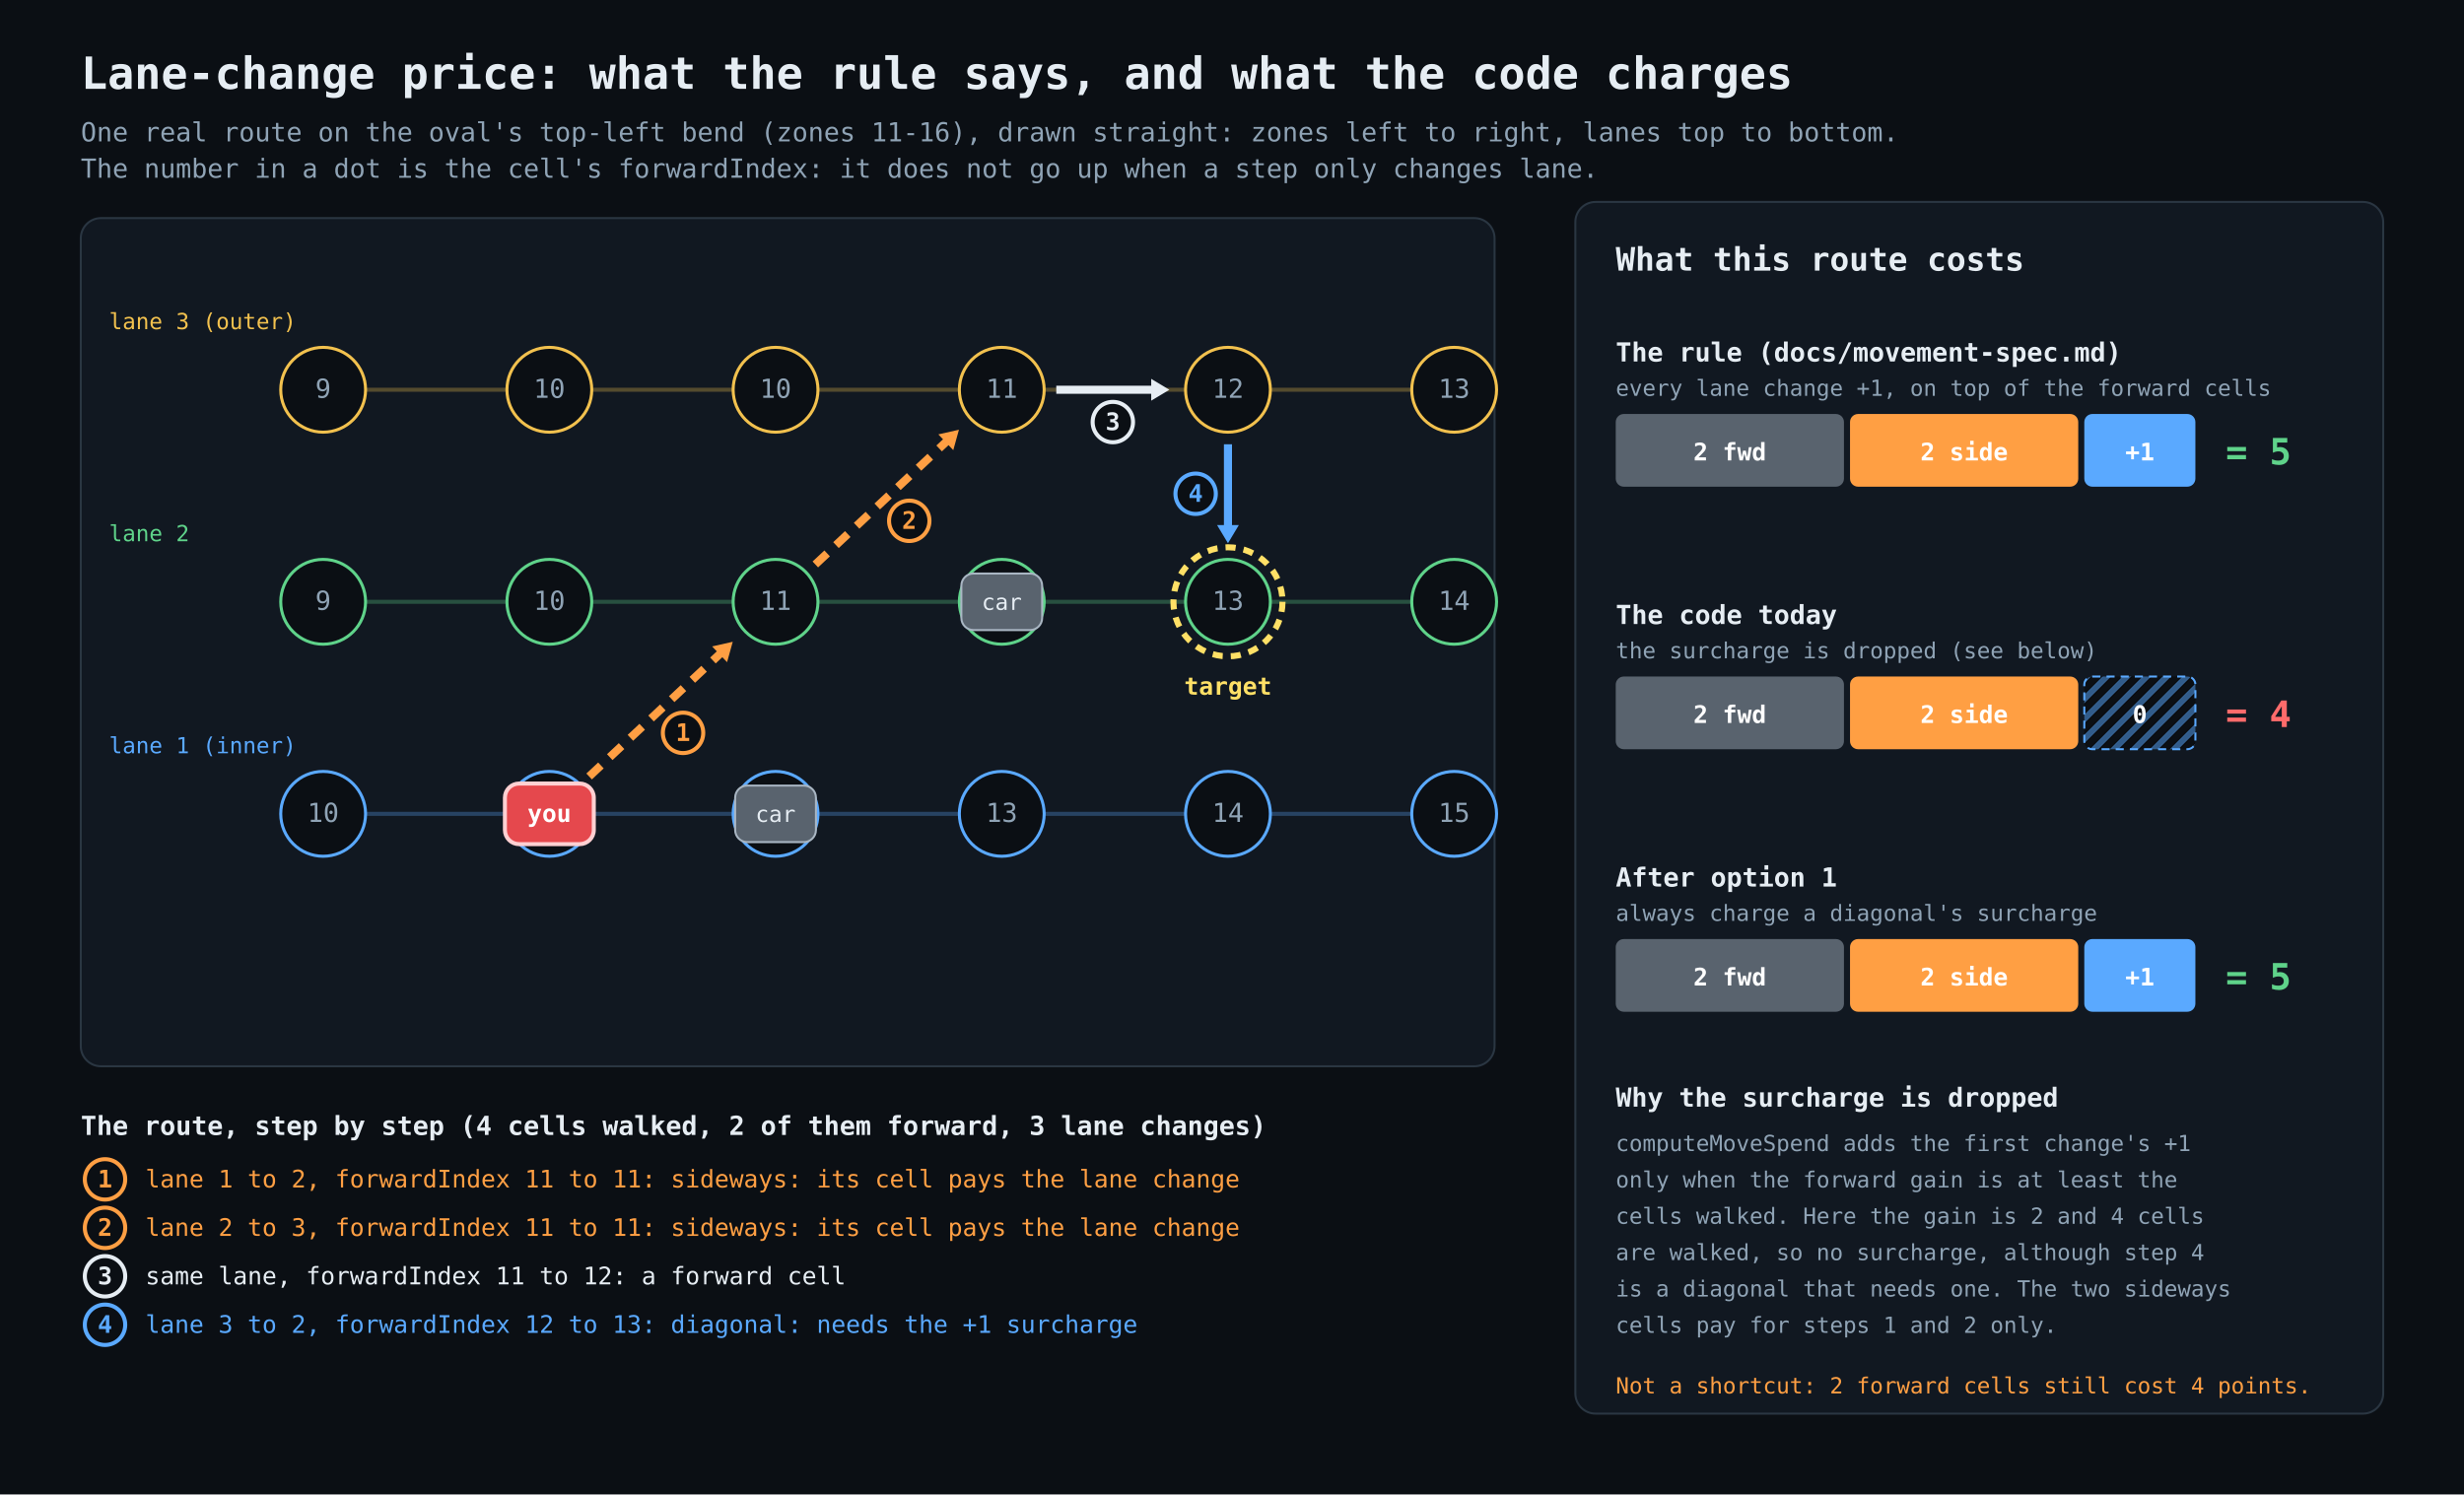
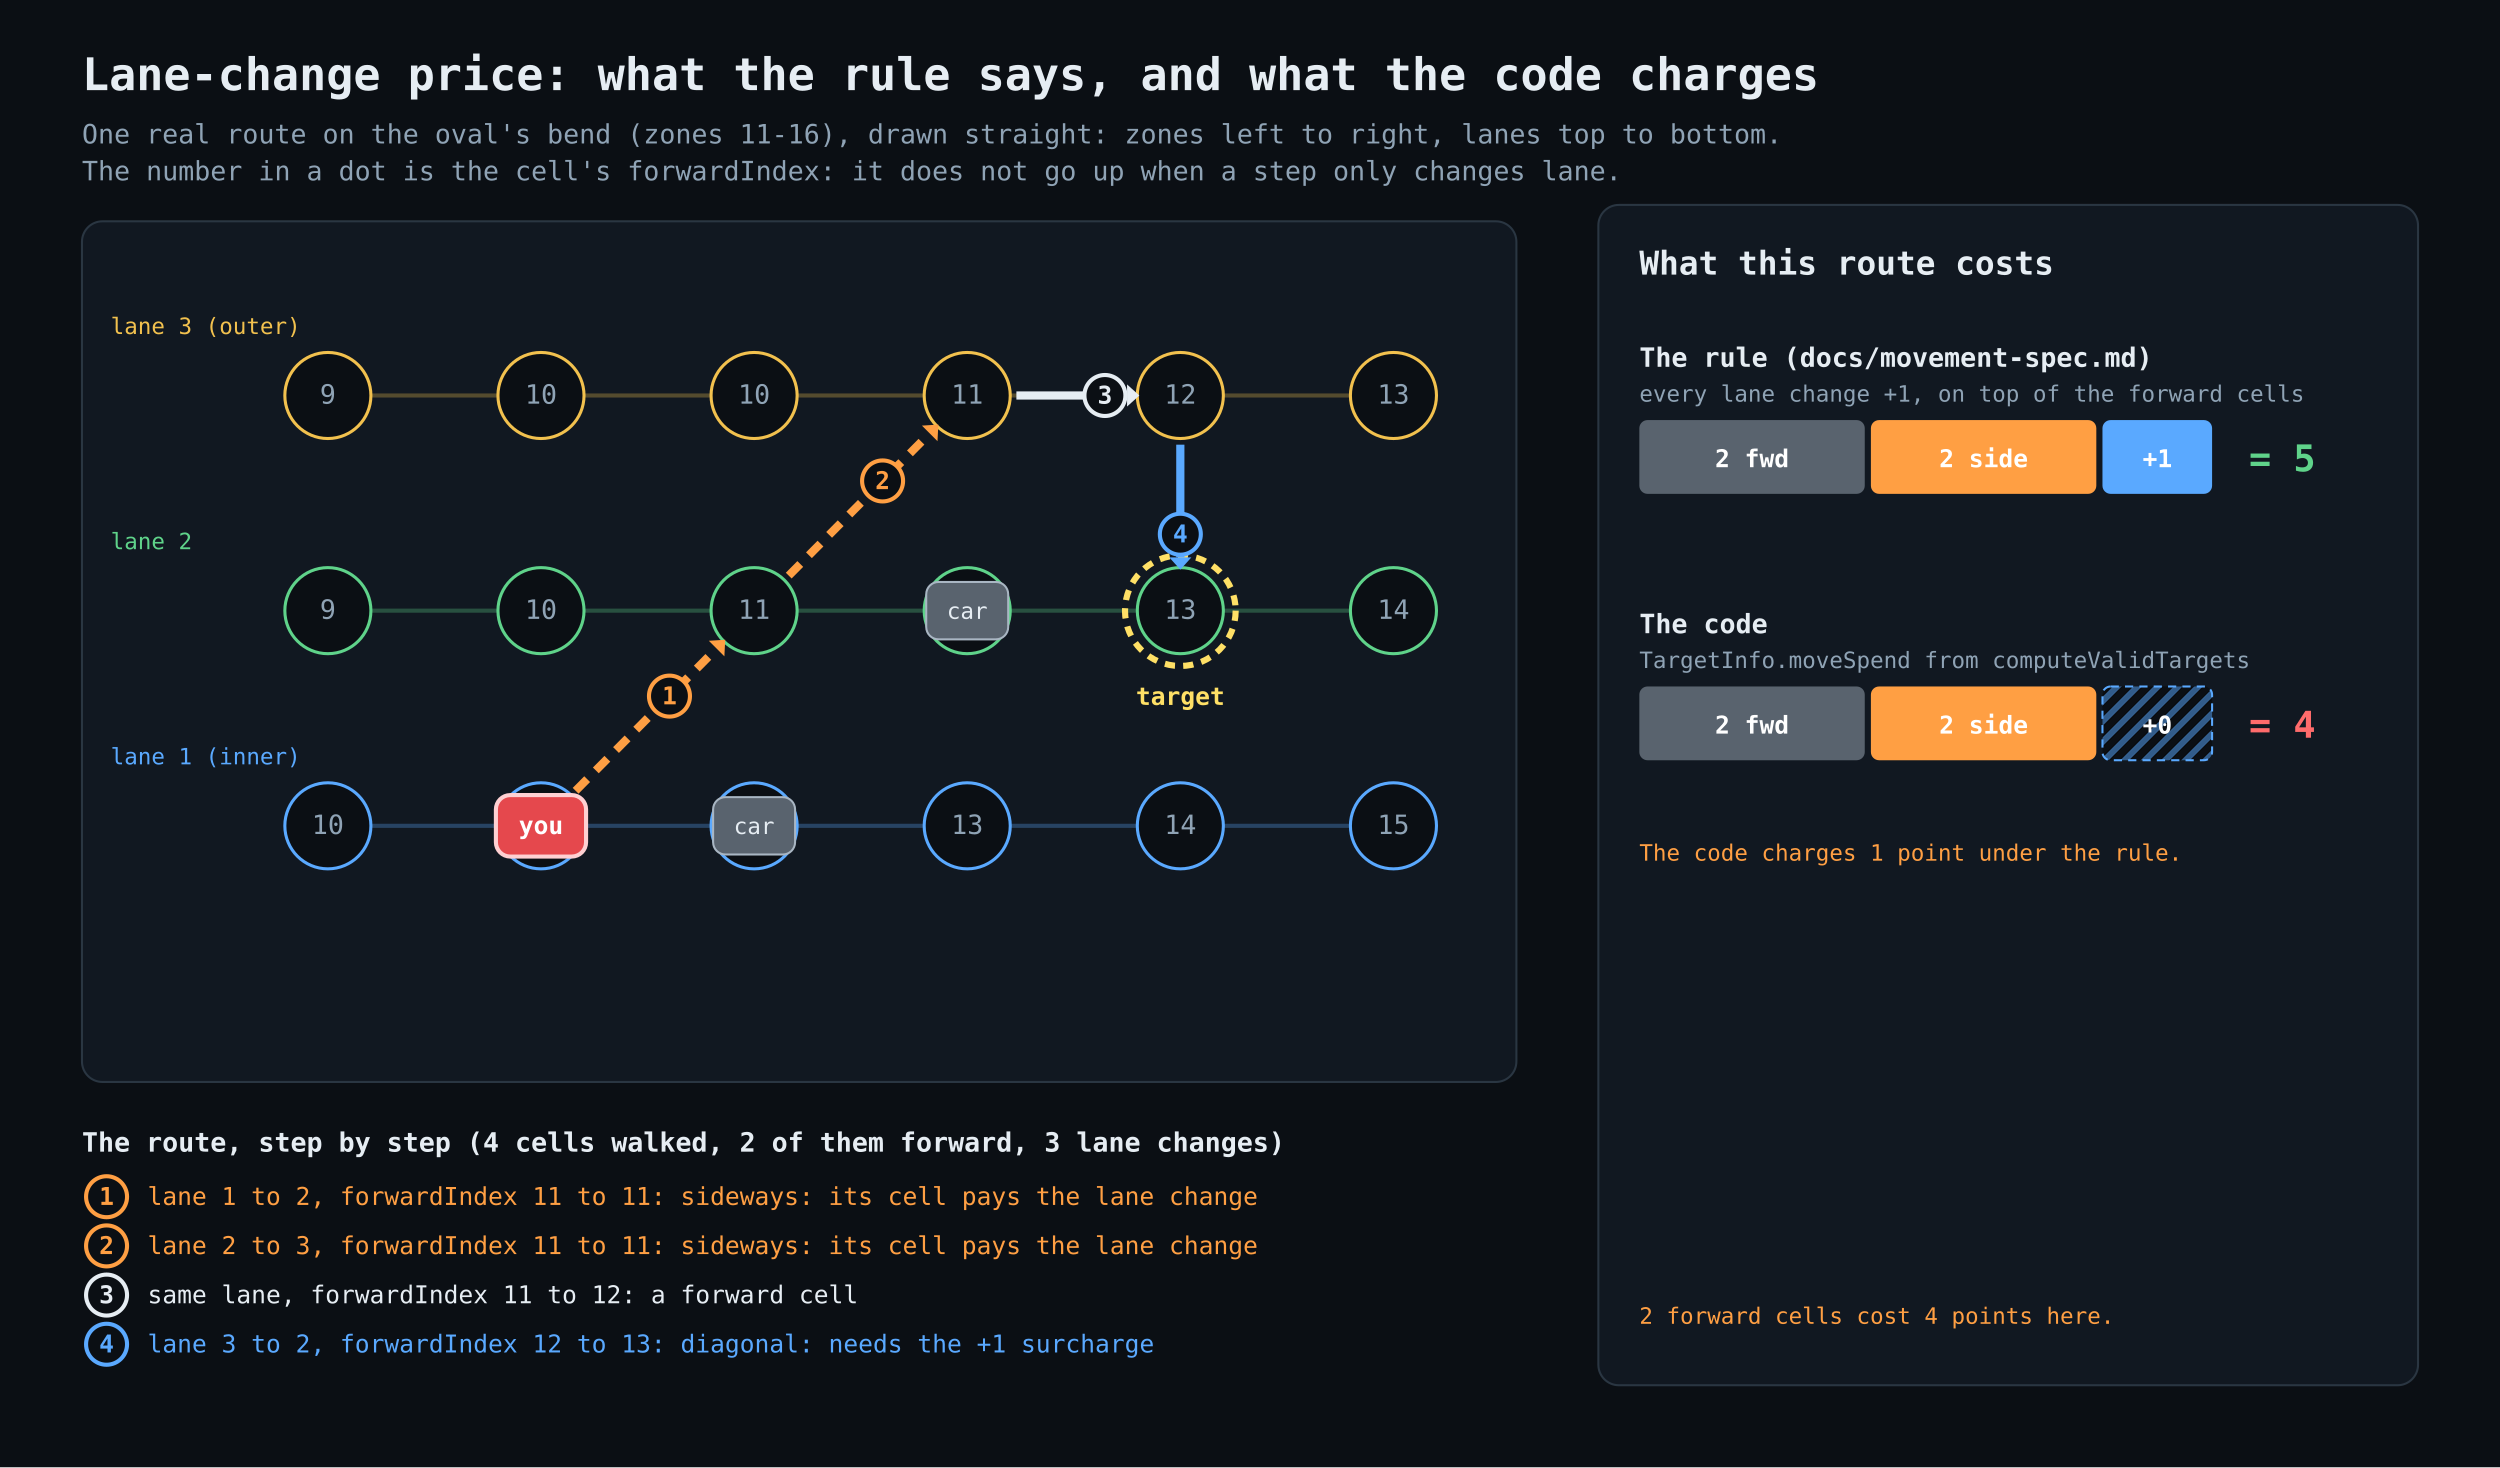
- <svg xmlns="http://www.w3.org/2000/svg" viewBox="0 0 1220 740" width="1220" height="740">
+ <svg xmlns="http://www.w3.org/2000/svg" viewBox="0 0 1220 716" width="1220" height="716">
  <defs>
    <pattern id="hatch" width="7" height="7" patternUnits="userSpaceOnUse" patternTransform="rotate(45)">
      <rect width="7" height="7" fill="#0b0f14" />
      <rect width="3" height="7" fill="#5aa9ff" opacity="0.5" />
    </pattern>
  </defs>
-   <rect width="1220" height="740" fill="#0b0f14" />
+   <rect x="0" y="0" width="1220" height="716" fill="#0b0f14" />
  <text x="40" y="44" fill="#e6edf3" font-size="22" font-weight="700" text-anchor="start" font-family="ui-monospace, Menlo, Consolas, monospace">Lane-change price: what the rule says, and what the code charges</text>
-   <text x="40" y="70" fill="#8fa3b5" font-size="13" font-weight="400" text-anchor="start" font-family="ui-monospace, Menlo, Consolas, monospace">One real route on the oval's top-left bend (zones 11-16), drawn straight: zones left to right, lanes top to bottom.</text>
+   <text x="40" y="70" fill="#8fa3b5" font-size="13" font-weight="400" text-anchor="start" font-family="ui-monospace, Menlo, Consolas, monospace">One real route on the oval's bend (zones 11-16), drawn straight: zones left to right, lanes top to bottom.</text>
  <text x="40" y="88" fill="#8fa3b5" font-size="13" font-weight="400" text-anchor="start" font-family="ui-monospace, Menlo, Consolas, monospace">The number in a dot is the cell's forwardIndex: it does not go up when a step only changes lane.</text>
  <rect x="40" y="108" width="700" height="420" rx="10" fill="#111821" stroke="#2a3642" />
-   <polyline points="160.0,403.0 272.0,403.0 384.0,403.0 496.0,403.0 608.0,403.0 720.0,403.0" fill="none" stroke="#5aa9ff" stroke-width="2" opacity="0.3" />
-   <polyline points="160.0,298.0 272.0,298.0 384.0,298.0 496.0,298.0 608.0,298.0 720.0,298.0" fill="none" stroke="#5fd38a" stroke-width="2" opacity="0.3" />
-   <polyline points="160.0,193.0 272.0,193.0 384.0,193.0 496.0,193.0 608.0,193.0 720.0,193.0" fill="none" stroke="#f2c14e" stroke-width="2" opacity="0.3" />
-   <circle cx="160.0" cy="403.0" r="21" fill="#0b0f14" stroke="#5aa9ff" stroke-width="1.5" />
-   <text x="160.0" y="407.0" fill="#8fa3b5" font-size="13" font-weight="400" text-anchor="middle" font-family="ui-monospace, Menlo, Consolas, monospace">10</text>
-   <circle cx="160.0" cy="298.0" r="21" fill="#0b0f14" stroke="#5fd38a" stroke-width="1.5" />
-   <text x="160.0" y="302.0" fill="#8fa3b5" font-size="13" font-weight="400" text-anchor="middle" font-family="ui-monospace, Menlo, Consolas, monospace">9</text>
-   <circle cx="160.0" cy="193.0" r="21" fill="#0b0f14" stroke="#f2c14e" stroke-width="1.5" />
-   <text x="160.0" y="197.0" fill="#8fa3b5" font-size="13" font-weight="400" text-anchor="middle" font-family="ui-monospace, Menlo, Consolas, monospace">9</text>
-   <circle cx="272.0" cy="403.0" r="21" fill="#0b0f14" stroke="#5aa9ff" stroke-width="1.5" />
-   <text x="272.0" y="407.0" fill="#8fa3b5" font-size="13" font-weight="400" text-anchor="middle" font-family="ui-monospace, Menlo, Consolas, monospace">11</text>
-   <circle cx="272.0" cy="298.0" r="21" fill="#0b0f14" stroke="#5fd38a" stroke-width="1.5" />
-   <text x="272.0" y="302.0" fill="#8fa3b5" font-size="13" font-weight="400" text-anchor="middle" font-family="ui-monospace, Menlo, Consolas, monospace">10</text>
-   <circle cx="272.0" cy="193.0" r="21" fill="#0b0f14" stroke="#f2c14e" stroke-width="1.5" />
-   <text x="272.0" y="197.0" fill="#8fa3b5" font-size="13" font-weight="400" text-anchor="middle" font-family="ui-monospace, Menlo, Consolas, monospace">10</text>
-   <circle cx="384.0" cy="403.0" r="21" fill="#0b0f14" stroke="#5aa9ff" stroke-width="1.5" />
-   <text x="384.0" y="407.0" fill="#8fa3b5" font-size="13" font-weight="400" text-anchor="middle" font-family="ui-monospace, Menlo, Consolas, monospace">12</text>
-   <circle cx="384.0" cy="298.0" r="21" fill="#0b0f14" stroke="#5fd38a" stroke-width="1.5" />
-   <text x="384.0" y="302.0" fill="#8fa3b5" font-size="13" font-weight="400" text-anchor="middle" font-family="ui-monospace, Menlo, Consolas, monospace">11</text>
-   <circle cx="384.0" cy="193.0" r="21" fill="#0b0f14" stroke="#f2c14e" stroke-width="1.5" />
-   <text x="384.0" y="197.0" fill="#8fa3b5" font-size="13" font-weight="400" text-anchor="middle" font-family="ui-monospace, Menlo, Consolas, monospace">10</text>
-   <circle cx="496.0" cy="403.0" r="21" fill="#0b0f14" stroke="#5aa9ff" stroke-width="1.5" />
-   <text x="496.0" y="407.0" fill="#8fa3b5" font-size="13" font-weight="400" text-anchor="middle" font-family="ui-monospace, Menlo, Consolas, monospace">13</text>
-   <circle cx="496.0" cy="298.0" r="21" fill="#0b0f14" stroke="#5fd38a" stroke-width="1.5" />
-   <text x="496.0" y="302.0" fill="#8fa3b5" font-size="13" font-weight="400" text-anchor="middle" font-family="ui-monospace, Menlo, Consolas, monospace">12</text>
-   <circle cx="496.0" cy="193.0" r="21" fill="#0b0f14" stroke="#f2c14e" stroke-width="1.5" />
-   <text x="496.0" y="197.0" fill="#8fa3b5" font-size="13" font-weight="400" text-anchor="middle" font-family="ui-monospace, Menlo, Consolas, monospace">11</text>
-   <circle cx="608.0" cy="403.0" r="21" fill="#0b0f14" stroke="#5aa9ff" stroke-width="1.5" />
-   <text x="608.0" y="407.0" fill="#8fa3b5" font-size="13" font-weight="400" text-anchor="middle" font-family="ui-monospace, Menlo, Consolas, monospace">14</text>
-   <circle cx="608.0" cy="298.0" r="21" fill="#0b0f14" stroke="#5fd38a" stroke-width="1.5" />
-   <text x="608.0" y="302.0" fill="#8fa3b5" font-size="13" font-weight="400" text-anchor="middle" font-family="ui-monospace, Menlo, Consolas, monospace">13</text>
-   <circle cx="608.0" cy="193.0" r="21" fill="#0b0f14" stroke="#f2c14e" stroke-width="1.5" />
-   <text x="608.0" y="197.0" fill="#8fa3b5" font-size="13" font-weight="400" text-anchor="middle" font-family="ui-monospace, Menlo, Consolas, monospace">12</text>
-   <circle cx="720.0" cy="403.0" r="21" fill="#0b0f14" stroke="#5aa9ff" stroke-width="1.5" />
-   <text x="720.0" y="407.0" fill="#8fa3b5" font-size="13" font-weight="400" text-anchor="middle" font-family="ui-monospace, Menlo, Consolas, monospace">15</text>
-   <circle cx="720.0" cy="298.0" r="21" fill="#0b0f14" stroke="#5fd38a" stroke-width="1.5" />
-   <text x="720.0" y="302.0" fill="#8fa3b5" font-size="13" font-weight="400" text-anchor="middle" font-family="ui-monospace, Menlo, Consolas, monospace">14</text>
-   <circle cx="720.0" cy="193.0" r="21" fill="#0b0f14" stroke="#f2c14e" stroke-width="1.5" />
-   <text x="720.0" y="197.0" fill="#8fa3b5" font-size="13" font-weight="400" text-anchor="middle" font-family="ui-monospace, Menlo, Consolas, monospace">13</text>
+   <polyline points="160.0,403.0 264.0,403.0 368.0,403.0 472.0,403.0 576.0,403.0 680.0,403.0" fill="none" stroke="#5aa9ff" stroke-width="2" opacity="0.3" />
+   <polyline points="160.0,298.0 264.0,298.0 368.0,298.0 472.0,298.0 576.0,298.0 680.0,298.0" fill="none" stroke="#5fd38a" stroke-width="2" opacity="0.3" />
+   <polyline points="160.0,193.0 264.0,193.0 368.0,193.0 472.0,193.0 576.0,193.0 680.0,193.0" fill="none" stroke="#f2c14e" stroke-width="2" opacity="0.3" />
+   <circle cx="160" cy="403" r="21" fill="#0b0f14" stroke="#5aa9ff" stroke-width="1.5" />
+   <text x="160" y="407" fill="#8fa3b5" font-size="13" font-weight="400" text-anchor="middle" font-family="ui-monospace, Menlo, Consolas, monospace">10</text>
+   <circle cx="160" cy="298" r="21" fill="#0b0f14" stroke="#5fd38a" stroke-width="1.5" />
+   <text x="160" y="302" fill="#8fa3b5" font-size="13" font-weight="400" text-anchor="middle" font-family="ui-monospace, Menlo, Consolas, monospace">9</text>
+   <circle cx="160" cy="193" r="21" fill="#0b0f14" stroke="#f2c14e" stroke-width="1.5" />
+   <text x="160" y="197" fill="#8fa3b5" font-size="13" font-weight="400" text-anchor="middle" font-family="ui-monospace, Menlo, Consolas, monospace">9</text>
+   <circle cx="264" cy="403" r="21" fill="#0b0f14" stroke="#5aa9ff" stroke-width="1.5" />
+   <text x="264" y="407" fill="#8fa3b5" font-size="13" font-weight="400" text-anchor="middle" font-family="ui-monospace, Menlo, Consolas, monospace">11</text>
+   <circle cx="264" cy="298" r="21" fill="#0b0f14" stroke="#5fd38a" stroke-width="1.5" />
+   <text x="264" y="302" fill="#8fa3b5" font-size="13" font-weight="400" text-anchor="middle" font-family="ui-monospace, Menlo, Consolas, monospace">10</text>
+   <circle cx="264" cy="193" r="21" fill="#0b0f14" stroke="#f2c14e" stroke-width="1.5" />
+   <text x="264" y="197" fill="#8fa3b5" font-size="13" font-weight="400" text-anchor="middle" font-family="ui-monospace, Menlo, Consolas, monospace">10</text>
+   <circle cx="368" cy="403" r="21" fill="#0b0f14" stroke="#5aa9ff" stroke-width="1.5" />
+   <text x="368" y="407" fill="#8fa3b5" font-size="13" font-weight="400" text-anchor="middle" font-family="ui-monospace, Menlo, Consolas, monospace">12</text>
+   <circle cx="368" cy="298" r="21" fill="#0b0f14" stroke="#5fd38a" stroke-width="1.5" />
+   <text x="368" y="302" fill="#8fa3b5" font-size="13" font-weight="400" text-anchor="middle" font-family="ui-monospace, Menlo, Consolas, monospace">11</text>
+   <circle cx="368" cy="193" r="21" fill="#0b0f14" stroke="#f2c14e" stroke-width="1.5" />
+   <text x="368" y="197" fill="#8fa3b5" font-size="13" font-weight="400" text-anchor="middle" font-family="ui-monospace, Menlo, Consolas, monospace">10</text>
+   <circle cx="472" cy="403" r="21" fill="#0b0f14" stroke="#5aa9ff" stroke-width="1.5" />
+   <text x="472" y="407" fill="#8fa3b5" font-size="13" font-weight="400" text-anchor="middle" font-family="ui-monospace, Menlo, Consolas, monospace">13</text>
+   <circle cx="472" cy="298" r="21" fill="#0b0f14" stroke="#5fd38a" stroke-width="1.5" />
+   <text x="472" y="302" fill="#8fa3b5" font-size="13" font-weight="400" text-anchor="middle" font-family="ui-monospace, Menlo, Consolas, monospace">12</text>
+   <circle cx="472" cy="193" r="21" fill="#0b0f14" stroke="#f2c14e" stroke-width="1.5" />
+   <text x="472" y="197" fill="#8fa3b5" font-size="13" font-weight="400" text-anchor="middle" font-family="ui-monospace, Menlo, Consolas, monospace">11</text>
+   <circle cx="576" cy="403" r="21" fill="#0b0f14" stroke="#5aa9ff" stroke-width="1.5" />
+   <text x="576" y="407" fill="#8fa3b5" font-size="13" font-weight="400" text-anchor="middle" font-family="ui-monospace, Menlo, Consolas, monospace">14</text>
+   <circle cx="576" cy="298" r="21" fill="#0b0f14" stroke="#5fd38a" stroke-width="1.5" />
+   <text x="576" y="302" fill="#8fa3b5" font-size="13" font-weight="400" text-anchor="middle" font-family="ui-monospace, Menlo, Consolas, monospace">13</text>
+   <circle cx="576" cy="193" r="21" fill="#0b0f14" stroke="#f2c14e" stroke-width="1.5" />
+   <text x="576" y="197" fill="#8fa3b5" font-size="13" font-weight="400" text-anchor="middle" font-family="ui-monospace, Menlo, Consolas, monospace">12</text>
+   <circle cx="680" cy="403" r="21" fill="#0b0f14" stroke="#5aa9ff" stroke-width="1.5" />
+   <text x="680" y="407" fill="#8fa3b5" font-size="13" font-weight="400" text-anchor="middle" font-family="ui-monospace, Menlo, Consolas, monospace">15</text>
+   <circle cx="680" cy="298" r="21" fill="#0b0f14" stroke="#5fd38a" stroke-width="1.5" />
+   <text x="680" y="302" fill="#8fa3b5" font-size="13" font-weight="400" text-anchor="middle" font-family="ui-monospace, Menlo, Consolas, monospace">14</text>
+   <circle cx="680" cy="193" r="21" fill="#0b0f14" stroke="#f2c14e" stroke-width="1.5" />
+   <text x="680" y="197" fill="#8fa3b5" font-size="13" font-weight="400" text-anchor="middle" font-family="ui-monospace, Menlo, Consolas, monospace">13</text>
  <text x="54" y="373" fill="#5aa9ff" font-size="11" font-weight="400" text-anchor="start" font-family="ui-monospace, Menlo, Consolas, monospace">lane 1 (inner)</text>
  <text x="54" y="268" fill="#5fd38a" font-size="11" font-weight="400" text-anchor="start" font-family="ui-monospace, Menlo, Consolas, monospace">lane 2</text>
  <text x="54" y="163" fill="#f2c14e" font-size="11" font-weight="400" text-anchor="start" font-family="ui-monospace, Menlo, Consolas, monospace">lane 3 (outer)</text>
-   <rect x="364" y="389" width="40" height="28" rx="6" fill="#59636e" stroke="#a9b6c3" />
-   <text x="384" y="407" fill="#e6edf3" font-size="11" font-weight="400" text-anchor="middle" font-family="ui-monospace, Menlo, Consolas, monospace">car</text>
-   <rect x="476" y="284" width="40" height="28" rx="6" fill="#59636e" stroke="#a9b6c3" />
-   <text x="496" y="302" fill="#e6edf3" font-size="11" font-weight="400" text-anchor="middle" font-family="ui-monospace, Menlo, Consolas, monospace">car</text>
-   <rect x="250" y="388" width="44" height="30" rx="7" fill="#e5484d" stroke="#ffd0d2" stroke-width="2" />
-   <text x="272" y="407" fill="#fff" font-size="12" font-weight="700" text-anchor="middle" font-family="ui-monospace, Menlo, Consolas, monospace">you</text>
-   <circle cx="608" cy="298" r="27" fill="none" stroke="#ffe066" stroke-width="3" stroke-dasharray="5 4" />
-   <text x="608" y="344" fill="#ffe066" font-size="12" font-weight="700" text-anchor="middle" font-family="ui-monospace, Menlo, Consolas, monospace">target</text>
-   <line x1="291.7" y1="384.5" x2="358.5" y2="321.9" stroke="#ff9f43" stroke-width="4" stroke-dasharray="8 6" />
-   <polygon points="362.8,317.8 352.6,320.1 360.0,327.9" fill="#ff9f43" />
-   <circle cx="338.2" cy="362.9" r="10" fill="#0b0f14" stroke="#ff9f43" stroke-width="2" />
-   <text x="338.2" y="366.9" fill="#ff9f43" font-size="12" font-weight="700" text-anchor="middle" font-family="ui-monospace, Menlo, Consolas, monospace">1</text>
-   <line x1="403.7" y1="279.5" x2="470.5" y2="216.9" stroke="#ff9f43" stroke-width="4" stroke-dasharray="8 6" />
-   <polygon points="474.8,212.8 464.6,215.1 472.0,222.9" fill="#ff9f43" />
-   <circle cx="450.2" cy="257.9" r="10" fill="#0b0f14" stroke="#ff9f43" stroke-width="2" />
-   <text x="450.2" y="261.9" fill="#ff9f43" font-size="12" font-weight="700" text-anchor="middle" font-family="ui-monospace, Menlo, Consolas, monospace">2</text>
-   <line x1="523.0" y1="193.0" x2="573.0" y2="193.0" stroke="#e6edf3" stroke-width="4" />
-   <polygon points="579.0,193.0 570.0,187.6 570.0,198.4" fill="#e6edf3" />
-   <circle cx="551.0" cy="209.0" r="10" fill="#0b0f14" stroke="#e6edf3" stroke-width="2" />
-   <text x="551.0" y="213.0" fill="#e6edf3" font-size="12" font-weight="700" text-anchor="middle" font-family="ui-monospace, Menlo, Consolas, monospace">3</text>
-   <line x1="608.0" y1="220.0" x2="608.0" y2="263.0" stroke="#5aa9ff" stroke-width="4" />
-   <polygon points="608.0,269.0 613.4,260.0 602.6,260.0" fill="#5aa9ff" />
-   <circle cx="592.0" cy="244.5" r="10" fill="#0b0f14" stroke="#5aa9ff" stroke-width="2" />
-   <text x="592.0" y="248.5" fill="#5aa9ff" font-size="12" font-weight="700" text-anchor="middle" font-family="ui-monospace, Menlo, Consolas, monospace">4</text>
+   <rect x="348" y="389" width="40" height="28" rx="6" fill="#59636e" stroke="#a9b6c3" />
+   <text x="368" y="407" fill="#e6edf3" font-size="11" font-weight="400" text-anchor="middle" font-family="ui-monospace, Menlo, Consolas, monospace">car</text>
+   <rect x="452" y="284" width="40" height="28" rx="6" fill="#59636e" stroke="#a9b6c3" />
+   <text x="472" y="302" fill="#e6edf3" font-size="11" font-weight="400" text-anchor="middle" font-family="ui-monospace, Menlo, Consolas, monospace">car</text>
+   <rect x="242" y="388" width="44" height="30" rx="7" fill="#e5484d" stroke="#ffd0d2" stroke-width="2" />
+   <text x="264" y="407" fill="#fff" font-size="12" font-weight="700" text-anchor="middle" font-family="ui-monospace, Menlo, Consolas, monospace">you</text>
+   <circle cx="576" cy="298" r="27" fill="none" stroke="#ffe066" stroke-width="3" stroke-dasharray="5 4" />
+   <text x="576" y="344" fill="#ffe066" font-size="12" font-weight="700" text-anchor="middle" font-family="ui-monospace, Menlo, Consolas, monospace">target</text>
+   <line x1="280.9" y1="385.9" x2="349.7" y2="316.5" stroke="#ff9f43" stroke-width="4" stroke-dasharray="8 6" />
+   <polygon points="353.9,312.2 353.5,320.3 345.9,312.7" fill="#ff9f43" />
+   <circle cx="326.7" cy="339.7" r="10" fill="#0b0f14" stroke="#ff9f43" stroke-width="2" />
+   <text x="326.7" y="343.7" fill="#ff9f43" font-size="12" font-weight="700" text-anchor="middle" font-family="ui-monospace, Menlo, Consolas, monospace">1</text>
+   <line x1="384.9" y1="280.9" x2="453.7" y2="211.5" stroke="#ff9f43" stroke-width="4" stroke-dasharray="8 6" />
+   <polygon points="457.9,207.2 457.5,215.3 449.9,207.7" fill="#ff9f43" />
+   <circle cx="430.7" cy="234.7" r="10" fill="#0b0f14" stroke="#ff9f43" stroke-width="2" />
+   <text x="430.7" y="238.7" fill="#ff9f43" font-size="12" font-weight="700" text-anchor="middle" font-family="ui-monospace, Menlo, Consolas, monospace">2</text>
+   <line x1="496.0" y1="193.0" x2="550.0" y2="193.0" stroke="#e6edf3" stroke-width="4" />
+   <polygon points="556.0,193.0 550.0,198.4 550.0,187.6" fill="#e6edf3" />
+   <circle cx="539.2" cy="193" r="10" fill="#0b0f14" stroke="#e6edf3" stroke-width="2" />
+   <text x="539.2" y="197" fill="#e6edf3" font-size="12" font-weight="700" text-anchor="middle" font-family="ui-monospace, Menlo, Consolas, monospace">3</text>
+   <line x1="576.0" y1="217.0" x2="576.0" y2="272.0" stroke="#5aa9ff" stroke-width="4" />
+   <polygon points="576.0,278.0 570.6,272.0 581.4,272.0" fill="#5aa9ff" />
+   <circle cx="576" cy="260.7" r="10" fill="#0b0f14" stroke="#5aa9ff" stroke-width="2" />
+   <text x="576" y="264.7" fill="#5aa9ff" font-size="12" font-weight="700" text-anchor="middle" font-family="ui-monospace, Menlo, Consolas, monospace">4</text>
  <text x="40" y="562" fill="#e6edf3" font-size="13" font-weight="700" text-anchor="start" font-family="ui-monospace, Menlo, Consolas, monospace">The route, step by step (4 cells walked, 2 of them forward, 3 lane changes)</text>
  <circle cx="52" cy="584" r="10" fill="#0b0f14" stroke="#ff9f43" stroke-width="2" />
  <text x="52" y="588" fill="#ff9f43" font-size="12" font-weight="700" text-anchor="middle" font-family="ui-monospace, Menlo, Consolas, monospace">1</text>
  <text x="72" y="588" fill="#ff9f43" font-size="12" font-weight="400" text-anchor="start" font-family="ui-monospace, Menlo, Consolas, monospace">lane 1 to 2, forwardIndex 11 to 11: sideways: its cell pays the lane change</text>
  <circle cx="52" cy="608" r="10" fill="#0b0f14" stroke="#ff9f43" stroke-width="2" />
  <text x="52" y="612" fill="#ff9f43" font-size="12" font-weight="700" text-anchor="middle" font-family="ui-monospace, Menlo, Consolas, monospace">2</text>
  <text x="72" y="612" fill="#ff9f43" font-size="12" font-weight="400" text-anchor="start" font-family="ui-monospace, Menlo, Consolas, monospace">lane 2 to 3, forwardIndex 11 to 11: sideways: its cell pays the lane change</text>
  <circle cx="52" cy="632" r="10" fill="#0b0f14" stroke="#e6edf3" stroke-width="2" />
  <text x="52" y="636" fill="#e6edf3" font-size="12" font-weight="700" text-anchor="middle" font-family="ui-monospace, Menlo, Consolas, monospace">3</text>
  <text x="72" y="636" fill="#e6edf3" font-size="12" font-weight="400" text-anchor="start" font-family="ui-monospace, Menlo, Consolas, monospace">same lane, forwardIndex 11 to 12: a forward cell</text>
  <circle cx="52" cy="656" r="10" fill="#0b0f14" stroke="#5aa9ff" stroke-width="2" />
  <text x="52" y="660" fill="#5aa9ff" font-size="12" font-weight="700" text-anchor="middle" font-family="ui-monospace, Menlo, Consolas, monospace">4</text>
  <text x="72" y="660" fill="#5aa9ff" font-size="12" font-weight="400" text-anchor="start" font-family="ui-monospace, Menlo, Consolas, monospace">lane 3 to 2, forwardIndex 12 to 13: diagonal: needs the +1 surcharge</text>
-   <rect x="780" y="100" width="400" height="600" rx="10" fill="#111821" stroke="#2a3642" />
+   <rect x="780" y="100" width="400" height="576" rx="10" fill="#111821" stroke="#2a3642" />
  <text x="800" y="134" fill="#e6edf3" font-size="16" font-weight="700" text-anchor="start" font-family="ui-monospace, Menlo, Consolas, monospace">What this route costs</text>
  <text x="800" y="179" fill="#e6edf3" font-size="13" font-weight="700" text-anchor="start" font-family="ui-monospace, Menlo, Consolas, monospace">The rule (docs/movement-spec.md)</text>
  <text x="800" y="196" fill="#8fa3b5" font-size="11" font-weight="400" text-anchor="start" font-family="ui-monospace, Menlo, Consolas, monospace">every lane change +1, on top of the forward cells</text>
-   <rect x="800" y="205" width="113" height="36" rx="4" fill="#59636e" />
-   <text x="856.5" y="228" fill="#fff" font-size="12" font-weight="700" text-anchor="middle" font-family="ui-monospace, Menlo, Consolas, monospace">2 fwd</text>
-   <rect x="916" y="205" width="113" height="36" rx="4" fill="#ff9f43" />
-   <text x="972.5" y="228" fill="#fff" font-size="12" font-weight="700" text-anchor="middle" font-family="ui-monospace, Menlo, Consolas, monospace">2 side</text>
-   <rect x="1032" y="205" width="55" height="36" rx="4" fill="#5aa9ff" />
-   <text x="1059.5" y="228" fill="#fff" font-size="12" font-weight="700" text-anchor="middle" font-family="ui-monospace, Menlo, Consolas, monospace">+1</text>
-   <text x="1102" y="230" fill="#5fd38a" font-size="18" font-weight="700" text-anchor="start" font-family="ui-monospace, Menlo, Consolas, monospace">= 5</text>
-   <text x="800" y="309" fill="#e6edf3" font-size="13" font-weight="700" text-anchor="start" font-family="ui-monospace, Menlo, Consolas, monospace">The code today</text>
-   <text x="800" y="326" fill="#8fa3b5" font-size="11" font-weight="400" text-anchor="start" font-family="ui-monospace, Menlo, Consolas, monospace">the surcharge is dropped (see below)</text>
-   <rect x="800" y="335" width="113" height="36" rx="4" fill="#59636e" />
-   <text x="856.5" y="358" fill="#fff" font-size="12" font-weight="700" text-anchor="middle" font-family="ui-monospace, Menlo, Consolas, monospace">2 fwd</text>
-   <rect x="916" y="335" width="113" height="36" rx="4" fill="#ff9f43" />
-   <text x="972.5" y="358" fill="#fff" font-size="12" font-weight="700" text-anchor="middle" font-family="ui-monospace, Menlo, Consolas, monospace">2 side</text>
-   <rect x="1032" y="335" width="55" height="36" rx="4" fill="url(#hatch)" stroke="#5aa9ff" stroke-dasharray="4 3" />
-   <text x="1059.5" y="358" fill="#fff" font-size="12" font-weight="700" text-anchor="middle" font-family="ui-monospace, Menlo, Consolas, monospace">0</text>
-   <text x="1102" y="360" fill="#ff6b6b" font-size="18" font-weight="700" text-anchor="start" font-family="ui-monospace, Menlo, Consolas, monospace">= 4</text>
-   <text x="800" y="439" fill="#e6edf3" font-size="13" font-weight="700" text-anchor="start" font-family="ui-monospace, Menlo, Consolas, monospace">After option 1</text>
-   <text x="800" y="456" fill="#8fa3b5" font-size="11" font-weight="400" text-anchor="start" font-family="ui-monospace, Menlo, Consolas, monospace">always charge a diagonal's surcharge</text>
-   <rect x="800" y="465" width="113" height="36" rx="4" fill="#59636e" />
-   <text x="856.5" y="488" fill="#fff" font-size="12" font-weight="700" text-anchor="middle" font-family="ui-monospace, Menlo, Consolas, monospace">2 fwd</text>
-   <rect x="916" y="465" width="113" height="36" rx="4" fill="#ff9f43" />
-   <text x="972.5" y="488" fill="#fff" font-size="12" font-weight="700" text-anchor="middle" font-family="ui-monospace, Menlo, Consolas, monospace">2 side</text>
-   <rect x="1032" y="465" width="55" height="36" rx="4" fill="#5aa9ff" />
-   <text x="1059.5" y="488" fill="#fff" font-size="12" font-weight="700" text-anchor="middle" font-family="ui-monospace, Menlo, Consolas, monospace">+1</text>
-   <text x="1102" y="490" fill="#5fd38a" font-size="18" font-weight="700" text-anchor="start" font-family="ui-monospace, Menlo, Consolas, monospace">= 5</text>
-   <text x="800" y="548" fill="#e6edf3" font-size="13" font-weight="700" text-anchor="start" font-family="ui-monospace, Menlo, Consolas, monospace">Why the surcharge is dropped</text>
-   <text x="800" y="570" fill="#8fa3b5" font-size="11" font-weight="400" text-anchor="start" font-family="ui-monospace, Menlo, Consolas, monospace">computeMoveSpend adds the first change's +1</text>
-   <text x="800" y="588" fill="#8fa3b5" font-size="11" font-weight="400" text-anchor="start" font-family="ui-monospace, Menlo, Consolas, monospace">only when the forward gain is at least the</text>
-   <text x="800" y="606" fill="#8fa3b5" font-size="11" font-weight="400" text-anchor="start" font-family="ui-monospace, Menlo, Consolas, monospace">cells walked. Here the gain is 2 and 4 cells</text>
-   <text x="800" y="624" fill="#8fa3b5" font-size="11" font-weight="400" text-anchor="start" font-family="ui-monospace, Menlo, Consolas, monospace">are walked, so no surcharge, although step 4</text>
-   <text x="800" y="642" fill="#8fa3b5" font-size="11" font-weight="400" text-anchor="start" font-family="ui-monospace, Menlo, Consolas, monospace">is a diagonal that needs one. The two sideways</text>
-   <text x="800" y="660" fill="#8fa3b5" font-size="11" font-weight="400" text-anchor="start" font-family="ui-monospace, Menlo, Consolas, monospace">cells pay for steps 1 and 2 only.</text>
-   <text x="800" y="690" fill="#ff9f43" font-size="11" font-weight="400" text-anchor="start" font-family="ui-monospace, Menlo, Consolas, monospace">Not a shortcut: 2 forward cells still cost 4 points.</text>
+   <rect x="800" y="205" width="110" height="36" rx="4" fill="#59636e" />
+   <text x="855" y="228" fill="#fff" font-size="12" font-weight="700" text-anchor="middle" font-family="ui-monospace, Menlo, Consolas, monospace">2 fwd</text>
+   <rect x="913" y="205" width="110" height="36" rx="4" fill="#ff9f43" />
+   <text x="968" y="228" fill="#fff" font-size="12" font-weight="700" text-anchor="middle" font-family="ui-monospace, Menlo, Consolas, monospace">2 side</text>
+   <rect x="1026" y="205" width="53.5" height="36" rx="4" fill="#5aa9ff" />
+   <text x="1052.8" y="228" fill="#fff" font-size="12" font-weight="700" text-anchor="middle" font-family="ui-monospace, Menlo, Consolas, monospace">+1</text>
+   <text x="1097.5" y="230" fill="#5fd38a" font-size="18" font-weight="700" text-anchor="start" font-family="ui-monospace, Menlo, Consolas, monospace">= 5</text>
+   <text x="800" y="309" fill="#e6edf3" font-size="13" font-weight="700" text-anchor="start" font-family="ui-monospace, Menlo, Consolas, monospace">The code</text>
+   <text x="800" y="326" fill="#8fa3b5" font-size="11" font-weight="400" text-anchor="start" font-family="ui-monospace, Menlo, Consolas, monospace">TargetInfo.moveSpend from computeValidTargets</text>
+   <rect x="800" y="335" width="110" height="36" rx="4" fill="#59636e" />
+   <text x="855" y="358" fill="#fff" font-size="12" font-weight="700" text-anchor="middle" font-family="ui-monospace, Menlo, Consolas, monospace">2 fwd</text>
+   <rect x="913" y="335" width="110" height="36" rx="4" fill="#ff9f43" />
+   <text x="968" y="358" fill="#fff" font-size="12" font-weight="700" text-anchor="middle" font-family="ui-monospace, Menlo, Consolas, monospace">2 side</text>
+   <rect x="1026" y="335" width="53.5" height="36" rx="4" fill="url(#hatch)" stroke="#5aa9ff" stroke-dasharray="4 3" />
+   <text x="1052.8" y="358" fill="#fff" font-size="12" font-weight="700" text-anchor="middle" font-family="ui-monospace, Menlo, Consolas, monospace">+0</text>
+   <text x="1097.5" y="360" fill="#ff6b6b" font-size="18" font-weight="700" text-anchor="start" font-family="ui-monospace, Menlo, Consolas, monospace">= 4</text>
+   <text x="800" y="420" fill="#ff9f43" font-size="11" font-weight="400" text-anchor="start" font-family="ui-monospace, Menlo, Consolas, monospace">The code charges 1 point under the rule.</text>
+   <text x="800" y="646" fill="#ff9f43" font-size="11" font-weight="400" text-anchor="start" font-family="ui-monospace, Menlo, Consolas, monospace">2 forward cells cost 4 points here.</text>
</svg>
